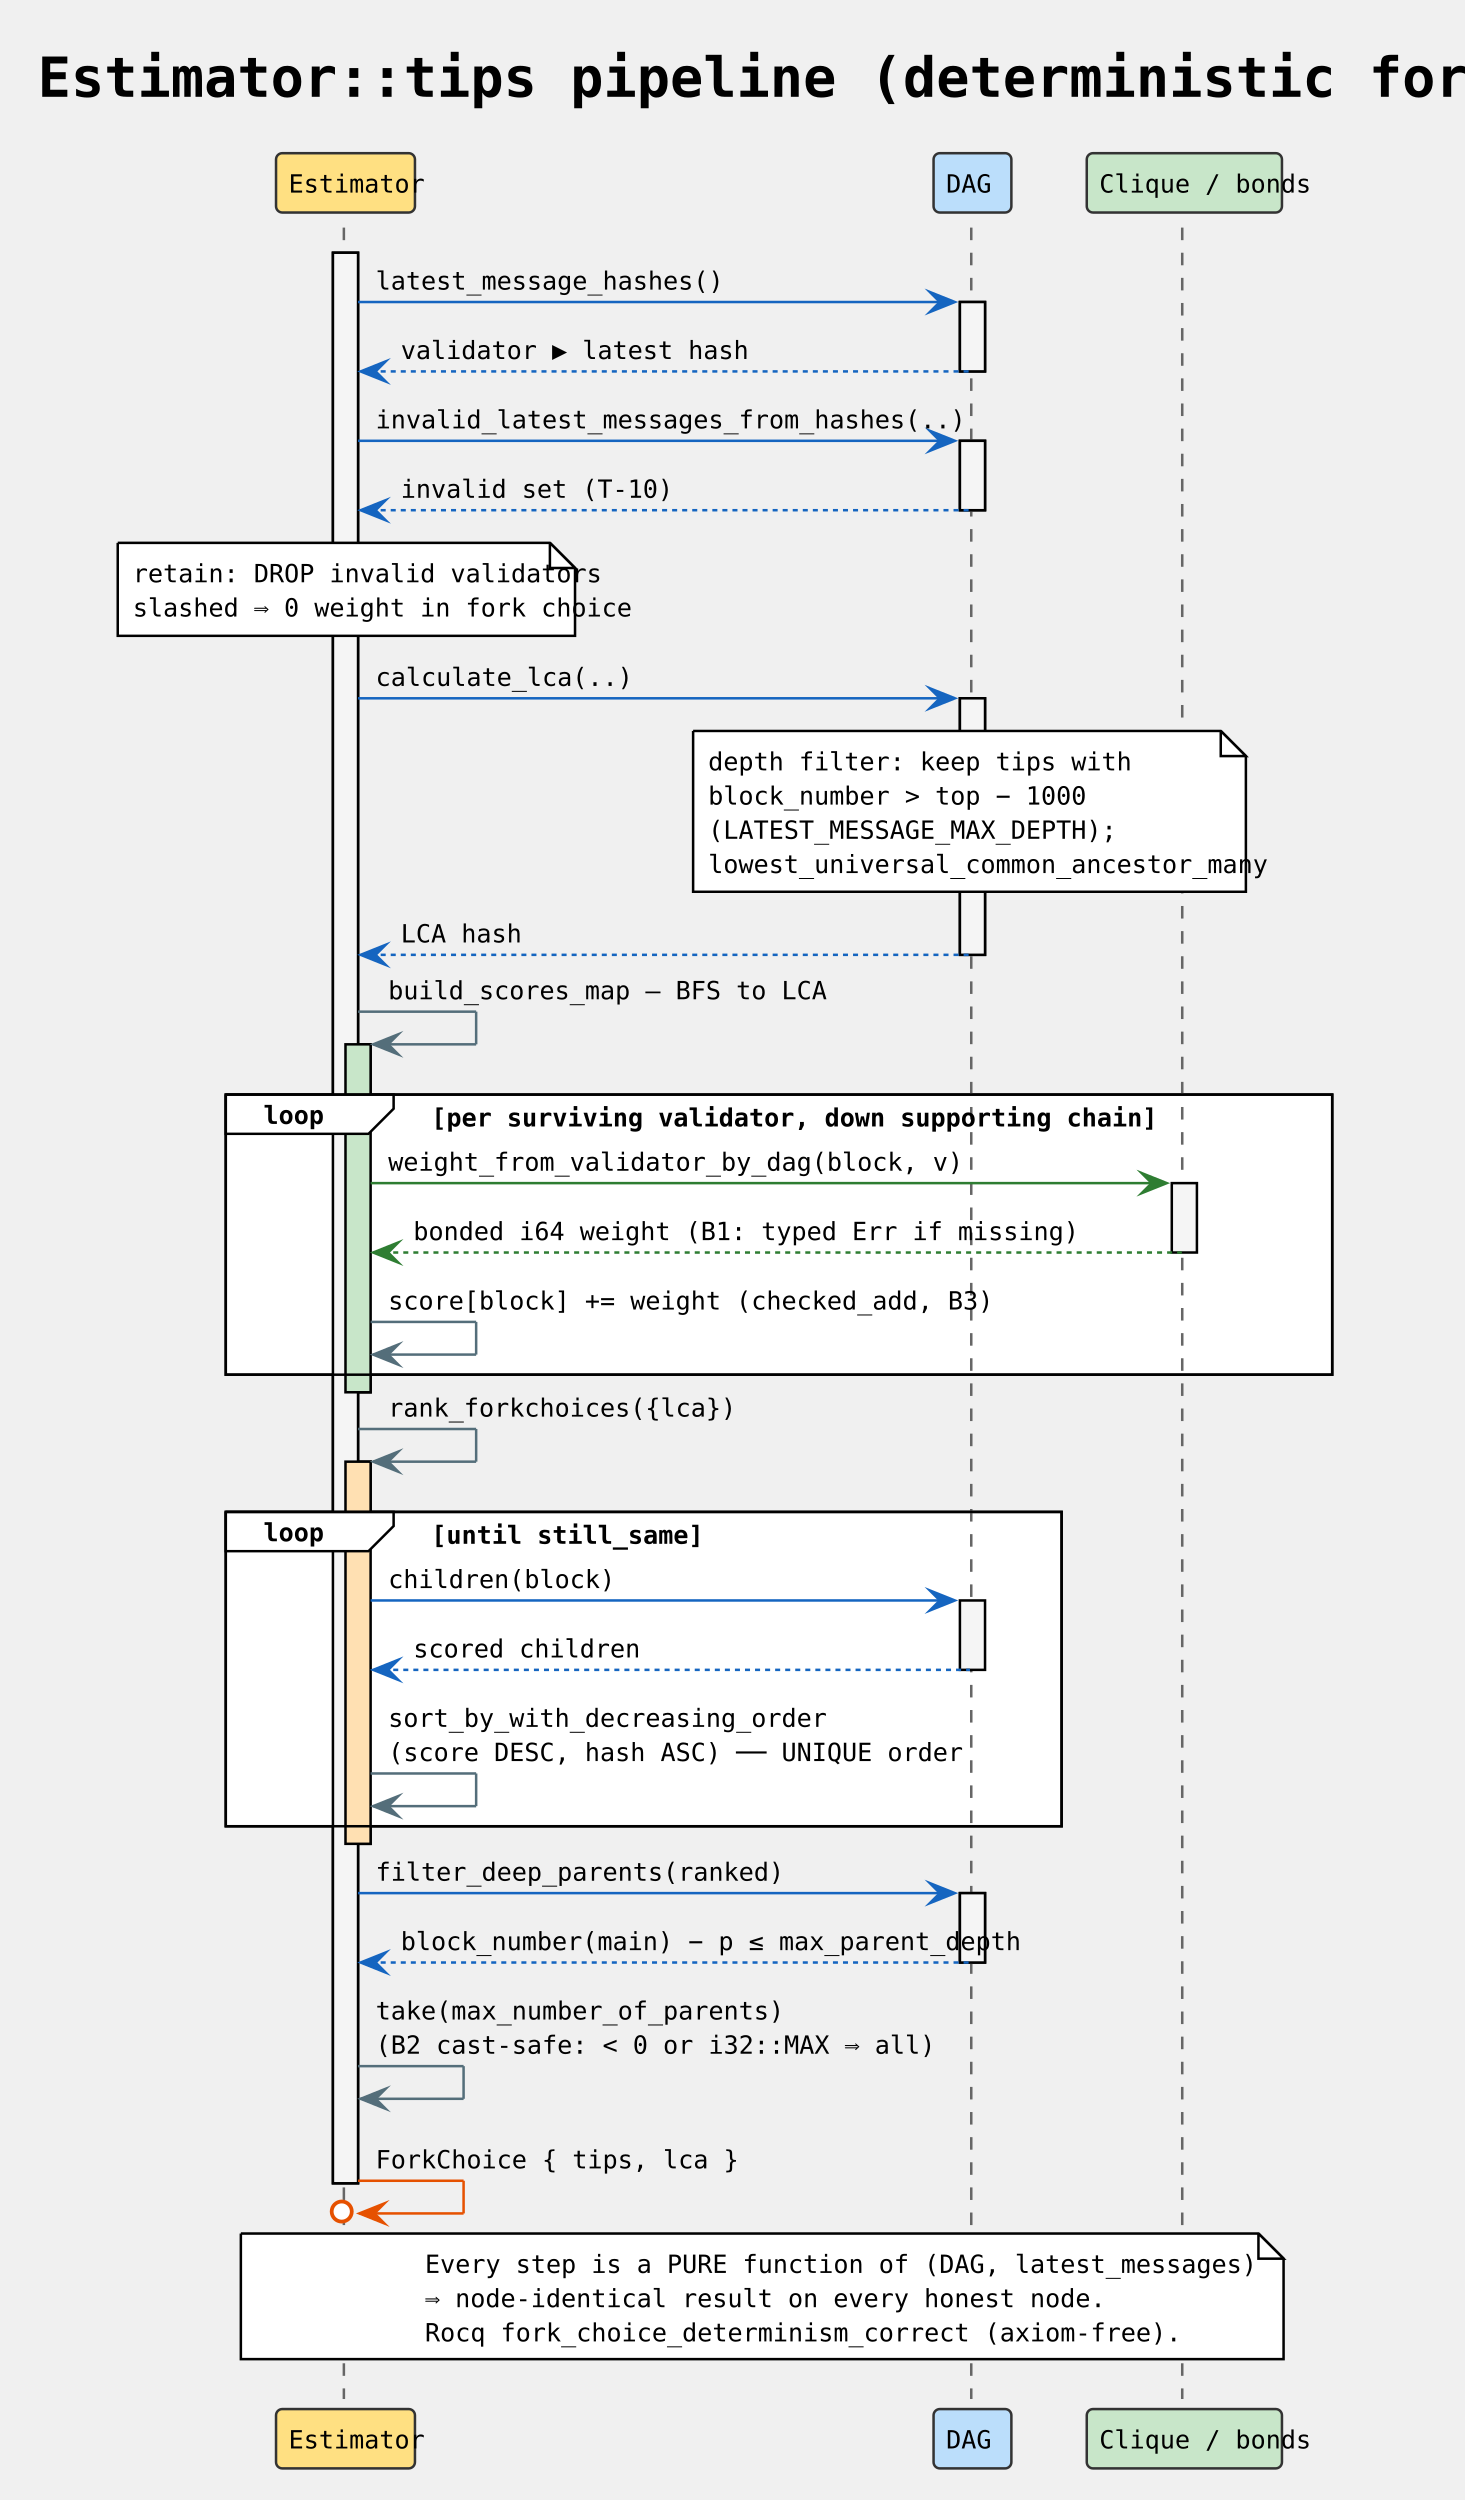
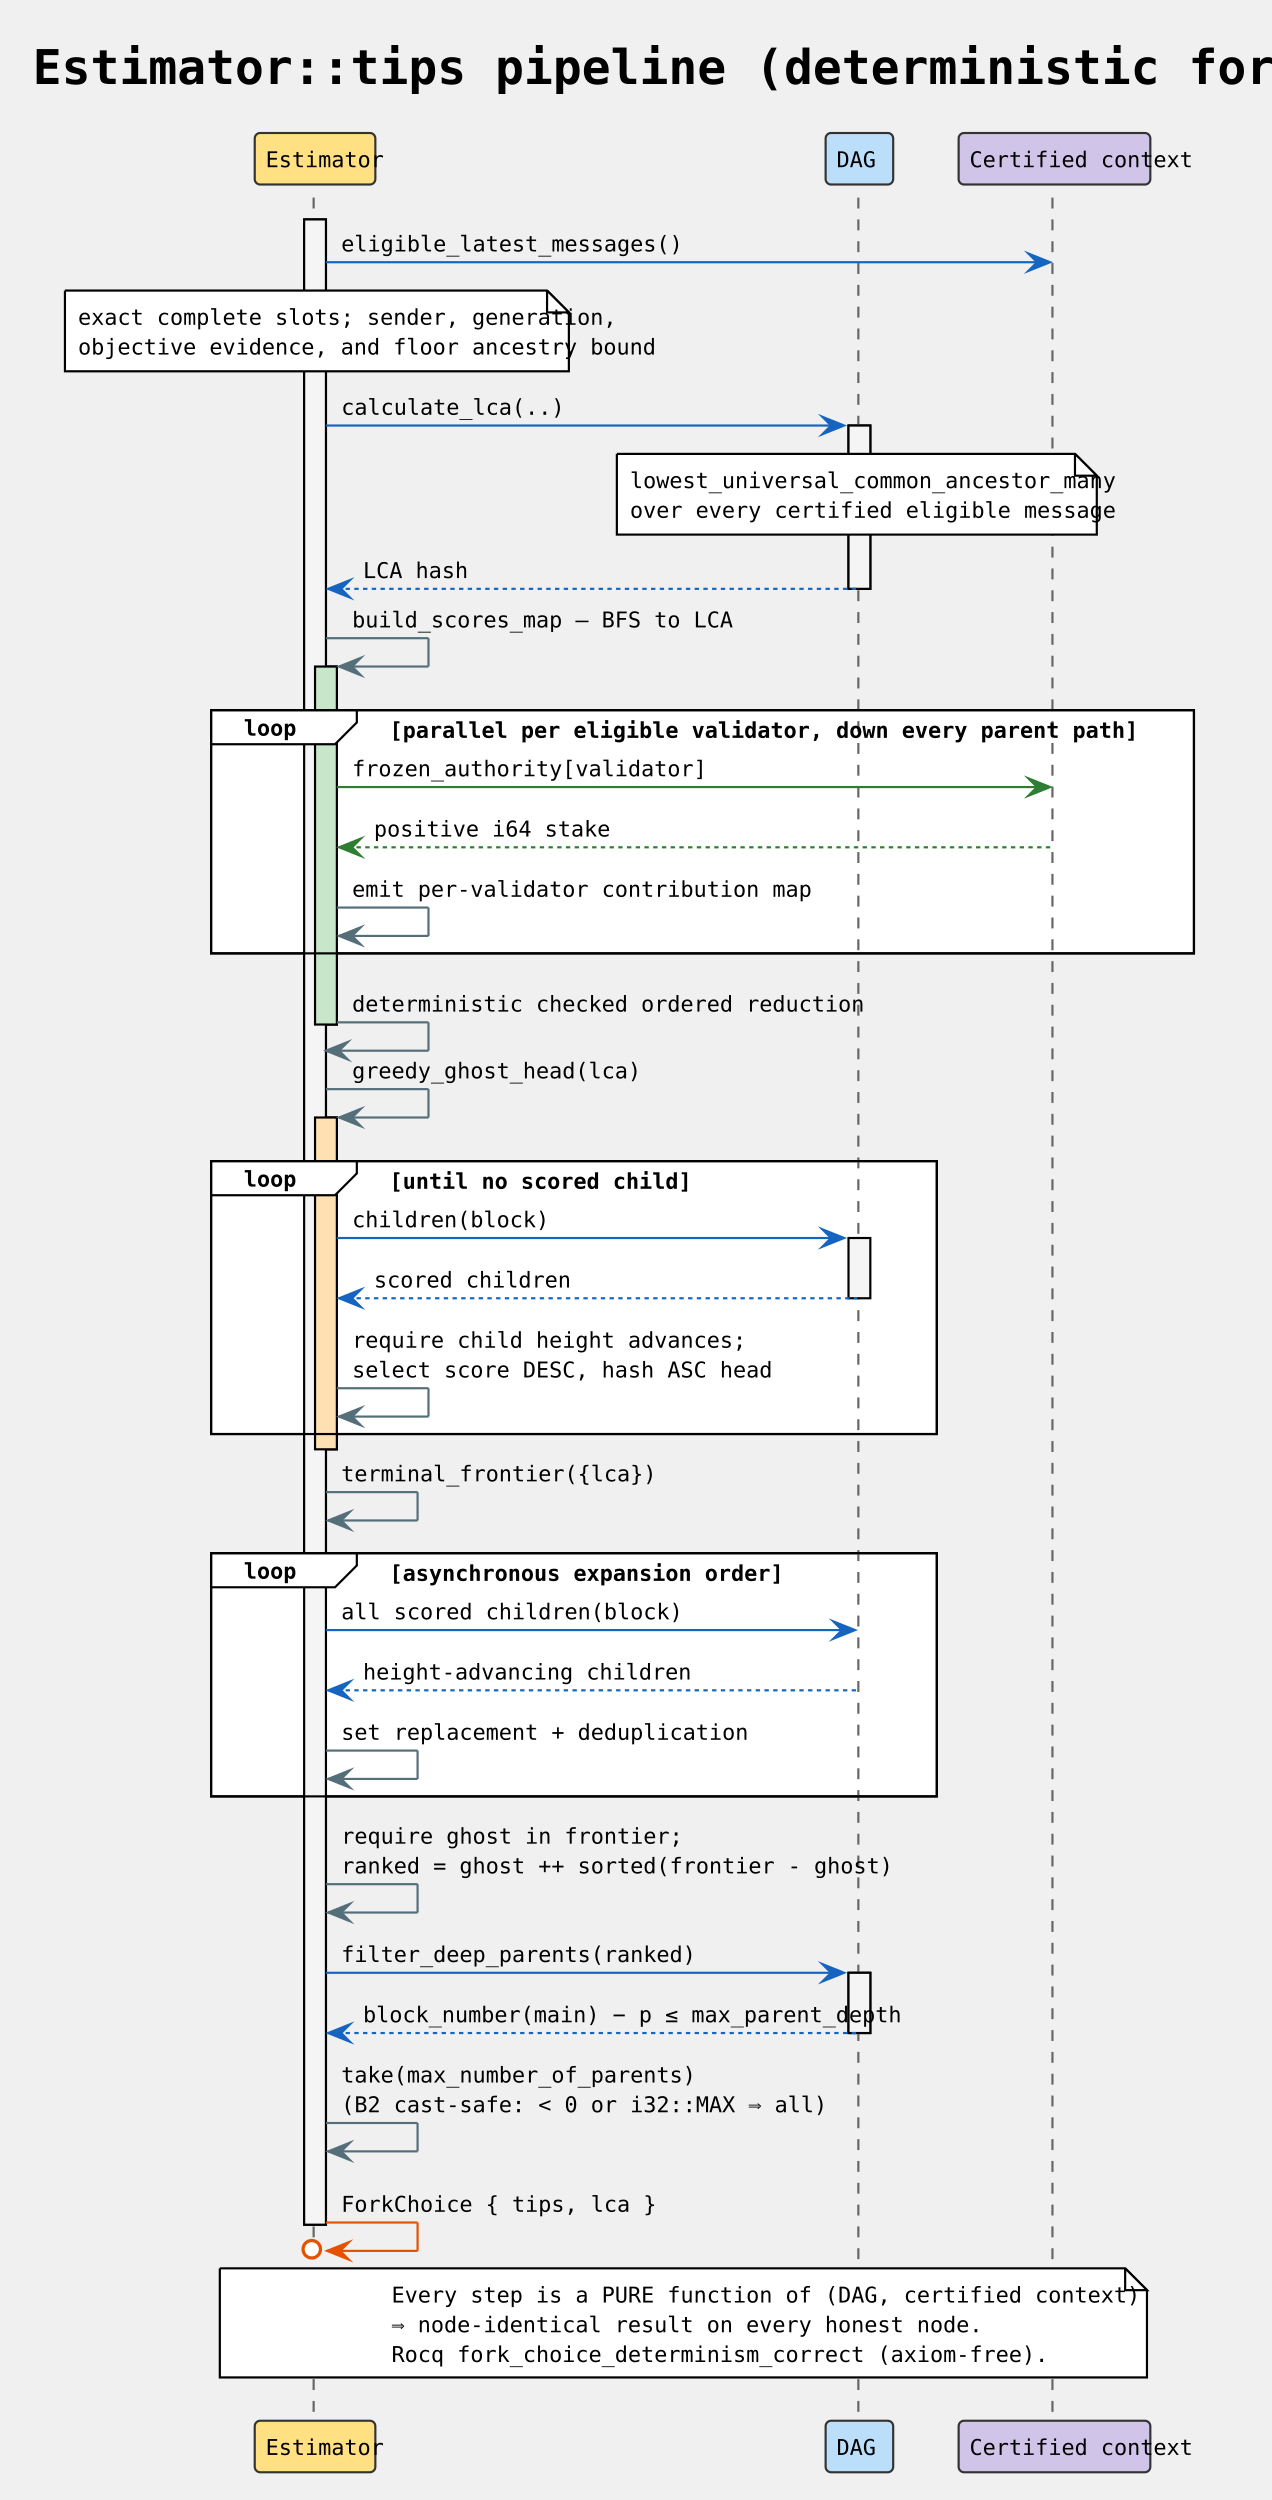
- <svg xmlns="http://www.w3.org/2000/svg" contentStyleType="text/css" data-diagram-type="SEQUENCE" height="995px" preserveAspectRatio="none" style="width:583px;height:995px;background:#FFFFFF;" version="1.1" viewBox="0 0 583 995" width="583px" zoomAndPan="magnify">
+ <svg xmlns="http://www.w3.org/2000/svg" contentStyleType="text/css" data-diagram-type="SEQUENCE" height="1146px" preserveAspectRatio="none" style="width:583px;height:1146px;background:#FFFFFF;" version="1.1" viewBox="0 0 583 1146" width="583px" zoomAndPan="magnify">
  <defs />
  <g>
    <g class="title" data-source-line="34">
      <text fill="#000000" font-family="'monospace'" font-size="22" font-weight="700" lengthAdjust="spacing" textLength="551.08" x="15" y="38.518">Estimator::tips pipeline (deterministic fork-choice)</text>
    </g>
    <g>
-       <rect fill="#F5F5F5" height="768.36" style="stroke:#000000;stroke-width:1;" width="10" x="132.506" y="100.584" />
-     </g>
-     <g>
-       <rect fill="#C8E6C9" height="138.48" style="stroke:#000000;stroke-width:1;" width="10" x="137.506" y="415.644" />
-     </g>
-     <g>
-       <rect fill="#FFE0B2" height="152.1" style="stroke:#000000;stroke-width:1;" width="10" x="137.506" y="581.744" />
-     </g>
-     <g>
-       <rect fill="#F5F5F5" height="27.62" style="stroke:#000000;stroke-width:1;" width="10" x="382.044" y="120.204" />
-     </g>
-     <g>
-       <rect fill="#F5F5F5" height="27.62" style="stroke:#000000;stroke-width:1;" width="10" x="382.044" y="175.444" />
-     </g>
-     <g>
-       <rect fill="#F5F5F5" height="102.1" style="stroke:#000000;stroke-width:1;" width="10" x="382.044" y="277.924" />
-     </g>
-     <g>
-       <rect fill="#F5F5F5" height="27.62" style="stroke:#000000;stroke-width:1;" width="10" x="382.044" y="636.984" />
-     </g>
-     <g>
-       <rect fill="#F5F5F5" height="27.62" style="stroke:#000000;stroke-width:1;" width="10" x="382.044" y="753.464" />
-     </g>
-     <g>
-       <rect fill="#F5F5F5" height="27.62" style="stroke:#000000;stroke-width:1;" width="10" x="466.374" y="470.884" />
-     </g>
-     <rect fill="#FFFFFF" height="111.48" style="stroke:#000000;stroke-width:1;" width="440.359" x="89.861" y="435.644" />
-     <rect fill="#FFFFFF" height="125.1" style="stroke:#000000;stroke-width:1;" width="332.669" x="89.861" y="601.744" />
+       <rect fill="#F5F5F5" height="919.22" style="stroke:#000000;stroke-width:1;" width="10" x="139.416" y="100.584" />
+     </g>
+     <g>
+       <rect fill="#C8E6C9" height="164.1" style="stroke:#000000;stroke-width:1;" width="10" x="144.416" y="305.544" />
+     </g>
+     <g>
+       <rect fill="#FFE0B2" height="152.1" style="stroke:#000000;stroke-width:1;" width="10" x="144.416" y="512.264" />
+     </g>
+     <g>
+       <rect fill="#F5F5F5" height="74.86" style="stroke:#000000;stroke-width:1;" width="10" x="388.954" y="195.064" />
+     </g>
+     <g>
+       <rect fill="#F5F5F5" height="27.62" style="stroke:#000000;stroke-width:1;" width="10" x="388.954" y="567.504" />
+     </g>
+     <g>
+       <rect fill="#F5F5F5" height="27.62" style="stroke:#000000;stroke-width:1;" width="10" x="388.954" y="904.324" />
+     </g>
+     <rect fill="#FFFFFF" height="111.48" style="stroke:#000000;stroke-width:1;" width="450.539" x="96.771" y="325.544" />
+     <rect fill="#FFFFFF" height="125.1" style="stroke:#000000;stroke-width:1;" width="332.669" x="96.771" y="532.264" />
+     <rect fill="#FFFFFF" height="111.48" style="stroke:#000000;stroke-width:1;" width="332.669" x="96.771" y="711.984" />
    <g class="participant-lifeline" data-entity-uid="part1" data-qualified-name="EST" data-source-line="47" id="part1-lifeline">
      <g>
-         <rect fill="#000000" fill-opacity="0" height="864.22" width="8" x="133.506" y="90.584" />
-         <line style="stroke:#666666;stroke-width:1;stroke-dasharray:5,5;" x1="136.861" x2="136.861" y1="90.584" y2="954.804" />
+         <rect fill="#000000" fill-opacity="0" height="1015.08" width="8" x="140.416" y="90.584" />
+         <line style="stroke:#666666;stroke-width:1;stroke-dasharray:5,5;" x1="143.771" x2="143.771" y1="90.584" y2="1105.664" />
      </g>
    </g>
    <g class="participant-lifeline" data-entity-uid="part2" data-qualified-name="DAG" data-source-line="48" id="part2-lifeline">
      <g>
-         <rect fill="#000000" fill-opacity="0" height="864.22" width="8" x="383.044" y="90.584" />
-         <line style="stroke:#666666;stroke-width:1;stroke-dasharray:5,5;" x1="386.559" x2="386.559" y1="90.584" y2="954.804" />
+         <rect fill="#000000" fill-opacity="0" height="1015.08" width="8" x="389.954" y="90.584" />
+         <line style="stroke:#666666;stroke-width:1;stroke-dasharray:5,5;" x1="393.469" x2="393.469" y1="90.584" y2="1105.664" />
      </g>
    </g>
-     <g class="participant-lifeline" data-entity-uid="part3" data-qualified-name="BND" data-source-line="49" id="part3-lifeline">
+     <g class="participant-lifeline" data-entity-uid="part3" data-qualified-name="CTX" data-source-line="49" id="part3-lifeline">
      <g>
-         <rect fill="#000000" fill-opacity="0" height="864.22" width="8" x="467.374" y="90.584" />
-         <line style="stroke:#666666;stroke-width:1;stroke-dasharray:5,5;" x1="470.529" x2="470.529" y1="90.584" y2="954.804" />
+         <rect fill="#000000" fill-opacity="0" height="1015.08" width="8" x="479.374" y="90.584" />
+         <line style="stroke:#666666;stroke-width:1;stroke-dasharray:5,5;" x1="482.439" x2="482.439" y1="90.584" y2="1105.664" />
      </g>
    </g>
    <g class="participant participant-head" data-entity-uid="part1" data-qualified-name="EST" data-source-line="47" id="part1-head">
-       <rect fill="#FFE082" height="23.62" rx="2.5" ry="2.5" style="stroke:#333333;stroke-width:1;" width="55.29" x="109.861" y="60.964" />
-       <text fill="#000000" font-family="'monospace'" font-size="10" lengthAdjust="spacing" textLength="45.29" x="114.861" y="76.654">Estimator</text>
+       <rect fill="#FFE082" height="23.62" rx="2.5" ry="2.5" style="stroke:#333333;stroke-width:1;" width="55.29" x="116.771" y="60.964" />
+       <text fill="#000000" font-family="'monospace'" font-size="10" lengthAdjust="spacing" textLength="45.29" x="121.771" y="76.654">Estimator</text>
    </g>
    <g class="participant participant-tail" data-entity-uid="part1" data-qualified-name="EST" data-source-line="47" id="part1-tail">
-       <rect fill="#FFE082" height="23.62" rx="2.5" ry="2.5" style="stroke:#333333;stroke-width:1;" width="55.29" x="109.861" y="958.804" />
-       <text fill="#000000" font-family="'monospace'" font-size="10" lengthAdjust="spacing" textLength="45.29" x="114.861" y="974.494">Estimator</text>
+       <rect fill="#FFE082" height="23.62" rx="2.5" ry="2.5" style="stroke:#333333;stroke-width:1;" width="55.29" x="116.771" y="1109.664" />
+       <text fill="#000000" font-family="'monospace'" font-size="10" lengthAdjust="spacing" textLength="45.29" x="121.771" y="1125.354">Estimator</text>
    </g>
    <g class="participant participant-head" data-entity-uid="part2" data-qualified-name="DAG" data-source-line="48" id="part2-head">
-       <rect fill="#BBDEFB" height="23.62" rx="2.5" ry="2.5" style="stroke:#333333;stroke-width:1;" width="30.97" x="371.559" y="60.964" />
-       <text fill="#000000" font-family="'monospace'" font-size="10" lengthAdjust="spacing" textLength="20.97" x="376.559" y="76.654">DAG</text>
+       <rect fill="#BBDEFB" height="23.62" rx="2.5" ry="2.5" style="stroke:#333333;stroke-width:1;" width="30.97" x="378.469" y="60.964" />
+       <text fill="#000000" font-family="'monospace'" font-size="10" lengthAdjust="spacing" textLength="20.97" x="383.469" y="76.654">DAG</text>
    </g>
    <g class="participant participant-tail" data-entity-uid="part2" data-qualified-name="DAG" data-source-line="48" id="part2-tail">
-       <rect fill="#BBDEFB" height="23.62" rx="2.5" ry="2.5" style="stroke:#333333;stroke-width:1;" width="30.97" x="371.559" y="958.804" />
-       <text fill="#000000" font-family="'monospace'" font-size="10" lengthAdjust="spacing" textLength="20.97" x="376.559" y="974.494">DAG</text>
-     </g>
-     <g class="participant participant-head" data-entity-uid="part3" data-qualified-name="BND" data-source-line="49" id="part3-head">
-       <rect fill="#C8E6C9" height="23.62" rx="2.5" ry="2.5" style="stroke:#333333;stroke-width:1;" width="77.69" x="432.529" y="60.964" />
-       <text fill="#000000" font-family="'monospace'" font-size="10" lengthAdjust="spacing" textLength="67.69" x="437.529" y="76.654">Clique / bonds</text>
-     </g>
-     <g class="participant participant-tail" data-entity-uid="part3" data-qualified-name="BND" data-source-line="49" id="part3-tail">
-       <rect fill="#C8E6C9" height="23.62" rx="2.5" ry="2.5" style="stroke:#333333;stroke-width:1;" width="77.69" x="432.529" y="958.804" />
-       <text fill="#000000" font-family="'monospace'" font-size="10" lengthAdjust="spacing" textLength="67.69" x="437.529" y="974.494">Clique / bonds</text>
-     </g>
-     <g>
-       <rect fill="#F5F5F5" height="768.36" style="stroke:#000000;stroke-width:1;" width="10" x="132.506" y="100.584" />
-     </g>
-     <g>
-       <rect fill="#C8E6C9" height="138.48" style="stroke:#000000;stroke-width:1;" width="10" x="137.506" y="415.644" />
-     </g>
-     <g>
-       <rect fill="#FFE0B2" height="152.1" style="stroke:#000000;stroke-width:1;" width="10" x="137.506" y="581.744" />
-     </g>
-     <g>
-       <rect fill="#F5F5F5" height="27.62" style="stroke:#000000;stroke-width:1;" width="10" x="382.044" y="120.204" />
-     </g>
-     <g>
-       <rect fill="#F5F5F5" height="27.62" style="stroke:#000000;stroke-width:1;" width="10" x="382.044" y="175.444" />
-     </g>
-     <g>
-       <rect fill="#F5F5F5" height="102.1" style="stroke:#000000;stroke-width:1;" width="10" x="382.044" y="277.924" />
-     </g>
-     <g>
-       <rect fill="#F5F5F5" height="27.62" style="stroke:#000000;stroke-width:1;" width="10" x="382.044" y="636.984" />
-     </g>
-     <g>
-       <rect fill="#F5F5F5" height="27.62" style="stroke:#000000;stroke-width:1;" width="10" x="382.044" y="753.464" />
-     </g>
-     <g>
-       <rect fill="#F5F5F5" height="27.62" style="stroke:#000000;stroke-width:1;" width="10" x="466.374" y="470.884" />
-     </g>
-     <g class="message" data-entity-1="part1" data-entity-2="part2" data-source-line="53" id="msg1">
-       <polygon fill="#1565C0" points="370.044,116.204,380.044,120.204,370.044,124.204,374.044,120.204" style="stroke:#1565C0;stroke-width:1;stroke-linejoin:miter;stroke-miterlimit:10;" />
-       <line style="stroke:#1565C0;stroke-width:1;" x1="142.506" x2="376.044" y1="120.204" y2="120.204" />
-       <text fill="#000000" font-family="'monospace'" font-size="10" lengthAdjust="spacing" textLength="115.88" x="149.506" y="115.274">latest_message_hashes()</text>
-     </g>
-     <g class="message" data-entity-1="part2" data-entity-2="part1" data-source-line="55" id="msg2">
-       <polygon fill="#1565C0" points="153.506,143.824,143.506,147.824,153.506,151.824,149.506,147.824" style="stroke:#1565C0;stroke-width:1;stroke-linejoin:miter;stroke-miterlimit:10;" />
-       <line style="stroke:#1565C0;stroke-width:1;stroke-dasharray:2,2;" x1="147.506" x2="386.044" y1="147.824" y2="147.824" />
-       <text fill="#000000" font-family="'monospace'" font-size="10" lengthAdjust="spacing" textLength="105.49" x="159.506" y="142.894">validator ▶ latest hash</text>
-     </g>
-     <g class="message" data-entity-1="part1" data-entity-2="part2" data-source-line="58" id="msg3">
-       <polygon fill="#1565C0" points="370.044,171.444,380.044,175.444,370.044,179.444,374.044,175.444" style="stroke:#1565C0;stroke-width:1;stroke-linejoin:miter;stroke-miterlimit:10;" />
-       <line style="stroke:#1565C0;stroke-width:1;" x1="142.506" x2="376.044" y1="175.444" y2="175.444" />
-       <text fill="#000000" font-family="'monospace'" font-size="10" lengthAdjust="spacing" textLength="188.64" x="149.506" y="170.514">invalid_latest_messages_from_hashes(..)</text>
-     </g>
-     <g class="message" data-entity-1="part2" data-entity-2="part1" data-source-line="60" id="msg4">
-       <polygon fill="#1565C0" points="153.506,199.064,143.506,203.064,153.506,207.064,149.506,203.064" style="stroke:#1565C0;stroke-width:1;stroke-linejoin:miter;stroke-miterlimit:10;" />
-       <line style="stroke:#1565C0;stroke-width:1;stroke-dasharray:2,2;" x1="147.506" x2="386.044" y1="203.064" y2="203.064" />
-       <text fill="#000000" font-family="'monospace'" font-size="10" lengthAdjust="spacing" textLength="76.22" x="159.506" y="198.134">invalid set (T-10)</text>
-     </g>
-     <path d="M46.861,216.064 L46.861,253.064 L228.861,253.064 L228.861,226.064 L218.861,216.064 L46.861,216.064" fill="#FFFFFF" style="stroke:#000000;stroke-width:1;" />
-     <path d="M218.861,216.064 L218.861,226.064 L228.861,226.064 L218.861,216.064" fill="#FFFFFF" style="stroke:#000000;stroke-width:1;" />
-     <text fill="#000000" font-family="'monospace'" font-size="10" lengthAdjust="spacing" textLength="142.56" x="52.861" y="231.754">retain: DROP invalid validators</text>
-     <text fill="#000000" font-family="'monospace'" font-size="10" lengthAdjust="spacing" textLength="161.186" x="52.861" y="245.374">slashed ⟹ 0 weight in fork choice</text>
-     <g class="message" data-entity-1="part1" data-entity-2="part2" data-source-line="67" id="msg5">
-       <polygon fill="#1565C0" points="370.044,273.924,380.044,277.924,370.044,281.924,374.044,277.924" style="stroke:#1565C0;stroke-width:1;stroke-linejoin:miter;stroke-miterlimit:10;" />
-       <line style="stroke:#1565C0;stroke-width:1;" x1="142.506" x2="376.044" y1="277.924" y2="277.924" />
-       <text fill="#000000" font-family="'monospace'" font-size="10" lengthAdjust="spacing" textLength="70.2" x="149.506" y="272.994">calculate_lca(..)</text>
-     </g>
-     <path d="M275.861,290.924 L275.861,354.924 L495.861,354.924 L495.861,300.924 L485.861,290.924 L275.861,290.924" fill="#FFFFFF" style="stroke:#000000;stroke-width:1;" />
-     <path d="M485.861,290.924 L485.861,300.924 L495.861,300.924 L485.861,290.924" fill="#FFFFFF" style="stroke:#000000;stroke-width:1;" />
-     <text fill="#000000" font-family="'monospace'" font-size="10" lengthAdjust="spacing" textLength="122.92" x="281.861" y="306.614">depth filter: keep tips with</text>
-     <text fill="#000000" font-family="'monospace'" font-size="10" lengthAdjust="spacing" textLength="127.52" x="281.861" y="320.234">block_number &gt; top − 1000</text>
-     <text fill="#000000" font-family="'monospace'" font-size="10" lengthAdjust="spacing" textLength="153.84" x="281.861" y="333.854">(LATEST_MESSAGE_MAX_DEPTH);</text>
-     <text fill="#000000" font-family="'monospace'" font-size="10" lengthAdjust="spacing" textLength="199.89" x="281.861" y="347.474">lowest_universal_common_ancestor_many</text>
-     <g class="message" data-entity-1="part2" data-entity-2="part1" data-source-line="75" id="msg6">
-       <polygon fill="#1565C0" points="153.506,376.024,143.506,380.024,153.506,384.024,149.506,380.024" style="stroke:#1565C0;stroke-width:1;stroke-linejoin:miter;stroke-miterlimit:10;" />
-       <line style="stroke:#1565C0;stroke-width:1;stroke-dasharray:2,2;" x1="147.506" x2="386.044" y1="380.024" y2="380.024" />
-       <text fill="#000000" font-family="'monospace'" font-size="10" lengthAdjust="spacing" textLength="43.31" x="159.506" y="375.094">LCA hash</text>
-     </g>
-     <g class="message" data-entity-1="part1" data-entity-2="part1" data-source-line="78" id="msg7">
-       <line style="stroke:#546E7A;stroke-width:1;" x1="142.506" x2="189.506" y1="402.644" y2="402.644" />
-       <line style="stroke:#546E7A;stroke-width:1;" x1="189.506" x2="189.506" y1="402.644" y2="415.644" />
-       <line style="stroke:#546E7A;stroke-width:1;" x1="148.506" x2="189.506" y1="415.644" y2="415.644" />
-       <polygon fill="#546E7A" points="158.506,411.644,148.506,415.644,158.506,419.644,154.506,415.644" style="stroke:#546E7A;stroke-width:1;stroke-linejoin:miter;stroke-miterlimit:10;" />
-       <text fill="#000000" font-family="'monospace'" font-size="10" lengthAdjust="spacing" textLength="149.02" x="154.506" y="397.714">build_scores_map — BFS to LCA</text>
-     </g>
-     <path d="M89.861,435.644 L156.661,435.644 L156.661,441.264 L146.661,451.264 L89.861,451.264 L89.861,435.644" fill="#FFFFFF" style="stroke:#000000;stroke-width:1;" />
-     <rect fill="none" height="111.48" style="stroke:#000000;stroke-width:1;" width="440.359" x="89.861" y="435.644" />
-     <text fill="#000000" font-family="'monospace'" font-size="10" font-weight="700" lengthAdjust="spacing" textLength="21.8" x="104.861" y="447.334">loop</text>
-     <text fill="#000000" font-family="'monospace'" font-size="10" font-weight="700" lengthAdjust="spacing" textLength="240.28" x="171.661" y="448.334">[per surviving validator, down supporting chain]</text>
-     <g class="message" data-entity-1="part1" data-entity-2="part3" data-source-line="81" id="msg8">
-       <polygon fill="#2E7D32" points="454.374,466.884,464.374,470.884,454.374,474.884,458.374,470.884" style="stroke:#2E7D32;stroke-width:1;stroke-linejoin:miter;stroke-miterlimit:10;" />
-       <line style="stroke:#2E7D32;stroke-width:1;" x1="147.506" x2="460.374" y1="470.884" y2="470.884" />
-       <text fill="#000000" font-family="'monospace'" font-size="10" lengthAdjust="spacing" textLength="184.59" x="154.506" y="465.954">weight_from_validator_by_dag(block, v)</text>
-     </g>
-     <g class="message" data-entity-1="part3" data-entity-2="part1" data-source-line="83" id="msg9">
-       <polygon fill="#2E7D32" points="158.506,494.504,148.506,498.504,158.506,502.504,154.506,498.504" style="stroke:#2E7D32;stroke-width:1;stroke-linejoin:miter;stroke-miterlimit:10;" />
-       <line style="stroke:#2E7D32;stroke-width:1;stroke-dasharray:2,2;" x1="152.506" x2="470.374" y1="498.504" y2="498.504" />
-       <text fill="#000000" font-family="'monospace'" font-size="10" lengthAdjust="spacing" textLength="204.37" x="164.506" y="493.574">bonded i64 weight (B1: typed Err if missing)</text>
-     </g>
-     <g class="message" data-entity-1="part1" data-entity-2="part1" data-source-line="85" id="msg10">
-       <line style="stroke:#546E7A;stroke-width:1;" x1="147.506" x2="189.506" y1="526.124" y2="526.124" />
-       <line style="stroke:#546E7A;stroke-width:1;" x1="189.506" x2="189.506" y1="526.124" y2="539.124" />
-       <line style="stroke:#546E7A;stroke-width:1;" x1="148.506" x2="189.506" y1="539.124" y2="539.124" />
-       <polygon fill="#546E7A" points="158.506,535.124,148.506,539.124,158.506,543.124,154.506,539.124" style="stroke:#546E7A;stroke-width:1;stroke-linejoin:miter;stroke-miterlimit:10;" />
-       <text fill="#000000" font-family="'monospace'" font-size="10" lengthAdjust="spacing" textLength="192.57" x="154.506" y="521.194">score[block] += weight (checked_add, B3)</text>
-     </g>
-     <g class="message" data-entity-1="part1" data-entity-2="part1" data-source-line="89" id="msg11">
-       <line style="stroke:#546E7A;stroke-width:1;" x1="142.506" x2="189.506" y1="568.744" y2="568.744" />
-       <line style="stroke:#546E7A;stroke-width:1;" x1="189.506" x2="189.506" y1="568.744" y2="581.744" />
-       <line style="stroke:#546E7A;stroke-width:1;" x1="148.506" x2="189.506" y1="581.744" y2="581.744" />
-       <polygon fill="#546E7A" points="158.506,577.744,148.506,581.744,158.506,585.744,154.506,581.744" style="stroke:#546E7A;stroke-width:1;stroke-linejoin:miter;stroke-miterlimit:10;" />
-       <text fill="#000000" font-family="'monospace'" font-size="10" lengthAdjust="spacing" textLength="106.09" x="154.506" y="563.814">rank_forkchoices({lca})</text>
-     </g>
-     <path d="M89.861,601.744 L156.661,601.744 L156.661,607.364 L146.661,617.364 L89.861,617.364 L89.861,601.744" fill="#FFFFFF" style="stroke:#000000;stroke-width:1;" />
-     <rect fill="none" height="125.1" style="stroke:#000000;stroke-width:1;" width="332.669" x="89.861" y="601.744" />
-     <text fill="#000000" font-family="'monospace'" font-size="10" font-weight="700" lengthAdjust="spacing" textLength="21.8" x="104.861" y="613.434">loop</text>
-     <text fill="#000000" font-family="'monospace'" font-size="10" font-weight="700" lengthAdjust="spacing" textLength="81.68" x="171.661" y="614.434">[until still_same]</text>
-     <g class="message" data-entity-1="part1" data-entity-2="part2" data-source-line="92" id="msg12">
-       <polygon fill="#1565C0" points="370.044,632.984,380.044,636.984,370.044,640.984,374.044,636.984" style="stroke:#1565C0;stroke-width:1;stroke-linejoin:miter;stroke-miterlimit:10;" />
-       <line style="stroke:#1565C0;stroke-width:1;" x1="147.506" x2="376.044" y1="636.984" y2="636.984" />
-       <text fill="#000000" font-family="'monospace'" font-size="10" lengthAdjust="spacing" textLength="69.16" x="154.506" y="632.054">children(block)</text>
-     </g>
-     <g class="message" data-entity-1="part2" data-entity-2="part1" data-source-line="94" id="msg13">
-       <polygon fill="#1565C0" points="158.506,660.604,148.506,664.604,158.506,668.604,154.506,664.604" style="stroke:#1565C0;stroke-width:1;stroke-linejoin:miter;stroke-miterlimit:10;" />
-       <line style="stroke:#1565C0;stroke-width:1;stroke-dasharray:2,2;" x1="152.506" x2="386.044" y1="664.604" y2="664.604" />
-       <text fill="#000000" font-family="'monospace'" font-size="10" lengthAdjust="spacing" textLength="72.4" x="164.506" y="659.674">scored children</text>
-     </g>
-     <g class="message" data-entity-1="part1" data-entity-2="part1" data-source-line="96" id="msg14">
-       <line style="stroke:#546E7A;stroke-width:1;" x1="147.506" x2="189.506" y1="705.844" y2="705.844" />
-       <line style="stroke:#546E7A;stroke-width:1;" x1="189.506" x2="189.506" y1="705.844" y2="718.844" />
-       <line style="stroke:#546E7A;stroke-width:1;" x1="148.506" x2="189.506" y1="718.844" y2="718.844" />
-       <polygon fill="#546E7A" points="158.506,714.844,148.506,718.844,158.506,722.844,154.506,718.844" style="stroke:#546E7A;stroke-width:1;stroke-linejoin:miter;stroke-miterlimit:10;" />
-       <text fill="#000000" font-family="'monospace'" font-size="10" lengthAdjust="spacing" textLength="145.59" x="154.506" y="687.294">sort_by_with_decreasing_order</text>
-       <text fill="#000000" font-family="'monospace'" font-size="10" lengthAdjust="spacing" textLength="192.441" x="154.506" y="700.914">(score DESC, hash ASC) ── UNIQUE order</text>
-     </g>
-     <g class="message" data-entity-1="part1" data-entity-2="part2" data-source-line="100" id="msg15">
-       <polygon fill="#1565C0" points="370.044,749.464,380.044,753.464,370.044,757.464,374.044,753.464" style="stroke:#1565C0;stroke-width:1;stroke-linejoin:miter;stroke-miterlimit:10;" />
-       <line style="stroke:#1565C0;stroke-width:1;" x1="142.506" x2="376.044" y1="753.464" y2="753.464" />
-       <text fill="#000000" font-family="'monospace'" font-size="10" lengthAdjust="spacing" textLength="129.6" x="149.506" y="748.534">filter_deep_parents(ranked)</text>
-     </g>
-     <g class="message" data-entity-1="part2" data-entity-2="part1" data-source-line="102" id="msg16">
-       <polygon fill="#1565C0" points="153.506,777.084,143.506,781.084,153.506,785.084,149.506,781.084" style="stroke:#1565C0;stroke-width:1;stroke-linejoin:miter;stroke-miterlimit:10;" />
-       <line style="stroke:#1565C0;stroke-width:1;stroke-dasharray:2,2;" x1="147.506" x2="386.044" y1="781.084" y2="781.084" />
-       <text fill="#000000" font-family="'monospace'" font-size="10" lengthAdjust="spacing" textLength="215.539" x="159.506" y="776.154">block_number(main) − p ≤ max_parent_depth</text>
-     </g>
-     <g class="message" data-entity-1="part1" data-entity-2="part1" data-source-line="105" id="msg17">
-       <line style="stroke:#546E7A;stroke-width:1;" x1="142.506" x2="184.506" y1="822.324" y2="822.324" />
-       <line style="stroke:#546E7A;stroke-width:1;" x1="184.506" x2="184.506" y1="822.324" y2="835.324" />
-       <line style="stroke:#546E7A;stroke-width:1;" x1="143.506" x2="184.506" y1="835.324" y2="835.324" />
-       <polygon fill="#546E7A" points="153.506,831.324,143.506,835.324,153.506,839.324,149.506,835.324" style="stroke:#546E7A;stroke-width:1;stroke-linejoin:miter;stroke-miterlimit:10;" />
-       <text fill="#000000" font-family="'monospace'" font-size="10" lengthAdjust="spacing" textLength="143" x="149.506" y="803.774">take(max_number_of_parents)</text>
-       <text fill="#000000" font-family="'monospace'" font-size="10" lengthAdjust="spacing" textLength="168.036" x="149.506" y="817.394">(B2 cast-safe: &lt; 0 or i32::MAX ⟹ all)</text>
-     </g>
-     <g class="message" data-entity-1="part1" data-entity-2="part1" data-source-line="107" id="msg18">
-       <ellipse cx="136.006" cy="880.194" fill="#FFFFFF" rx="4" ry="4" style="stroke:#E65100;stroke-width:1.5;" />
-       <line style="stroke:#E65100;stroke-width:1;" x1="142.506" x2="184.506" y1="867.944" y2="867.944" />
-       <line style="stroke:#E65100;stroke-width:1;" x1="184.506" x2="184.506" y1="867.944" y2="880.944" />
-       <line style="stroke:#E65100;stroke-width:1;" x1="143.006" x2="184.506" y1="880.944" y2="880.944" />
-       <polygon fill="#E65100" points="153.006,876.944,143.006,880.944,153.006,884.944,149.006,880.944" style="stroke:#E65100;stroke-width:1;stroke-linejoin:miter;stroke-miterlimit:10;" />
-       <text fill="#000000" font-family="'monospace'" font-size="10" lengthAdjust="spacing" textLength="103.08" x="149.506" y="863.014">ForkChoice { tips, lca }</text>
-     </g>
-     <path d="M95.861,888.944 L95.861,938.944 L510.861,938.944 L510.861,898.944 L500.861,888.944 L95.861,888.944" fill="#FFFFFF" style="stroke:#000000;stroke-width:1;" />
-     <path d="M500.861,888.944 L500.861,898.944 L510.861,898.944 L500.861,888.944" fill="#FFFFFF" style="stroke:#000000;stroke-width:1;" />
-     <text fill="#000000" font-family="'monospace'" font-size="10" lengthAdjust="spacing" textLength="259.82" x="169.13" y="904.634">Every step is a PURE function of (DAG, latest_messages)</text>
-     <text fill="#000000" font-family="'monospace'" font-size="10" lengthAdjust="spacing" textLength="220.806" x="169.13" y="918.254">⟹ node-identical result on every honest node.</text>
-     <text fill="#000000" font-family="'monospace'" font-size="10" lengthAdjust="spacing" textLength="243.54" x="169.13" y="931.874">Rocq fork_choice_determinism_correct (axiom-free).</text>
+       <rect fill="#BBDEFB" height="23.62" rx="2.5" ry="2.5" style="stroke:#333333;stroke-width:1;" width="30.97" x="378.469" y="1109.664" />
+       <text fill="#000000" font-family="'monospace'" font-size="10" lengthAdjust="spacing" textLength="20.97" x="383.469" y="1125.354">DAG</text>
+     </g>
+     <g class="participant participant-head" data-entity-uid="part3" data-qualified-name="CTX" data-source-line="49" id="part3-head">
+       <rect fill="#D1C4E9" height="23.62" rx="2.5" ry="2.5" style="stroke:#333333;stroke-width:1;" width="87.87" x="439.439" y="60.964" />
+       <text fill="#000000" font-family="'monospace'" font-size="10" lengthAdjust="spacing" textLength="77.87" x="444.439" y="76.654">Certified context</text>
+     </g>
+     <g class="participant participant-tail" data-entity-uid="part3" data-qualified-name="CTX" data-source-line="49" id="part3-tail">
+       <rect fill="#D1C4E9" height="23.62" rx="2.5" ry="2.5" style="stroke:#333333;stroke-width:1;" width="87.87" x="439.439" y="1109.664" />
+       <text fill="#000000" font-family="'monospace'" font-size="10" lengthAdjust="spacing" textLength="77.87" x="444.439" y="1125.354">Certified context</text>
+     </g>
+     <g>
+       <rect fill="#F5F5F5" height="919.22" style="stroke:#000000;stroke-width:1;" width="10" x="139.416" y="100.584" />
+     </g>
+     <g>
+       <rect fill="#C8E6C9" height="164.1" style="stroke:#000000;stroke-width:1;" width="10" x="144.416" y="305.544" />
+     </g>
+     <g>
+       <rect fill="#FFE0B2" height="152.1" style="stroke:#000000;stroke-width:1;" width="10" x="144.416" y="512.264" />
+     </g>
+     <g>
+       <rect fill="#F5F5F5" height="74.86" style="stroke:#000000;stroke-width:1;" width="10" x="388.954" y="195.064" />
+     </g>
+     <g>
+       <rect fill="#F5F5F5" height="27.62" style="stroke:#000000;stroke-width:1;" width="10" x="388.954" y="567.504" />
+     </g>
+     <g>
+       <rect fill="#F5F5F5" height="27.62" style="stroke:#000000;stroke-width:1;" width="10" x="388.954" y="904.324" />
+     </g>
+     <g class="message" data-entity-1="part1" data-entity-2="part3" data-source-line="53" id="msg1">
+       <polygon fill="#1565C0" points="471.374,116.204,481.374,120.204,471.374,124.204,475.374,120.204" style="stroke:#1565C0;stroke-width:1;stroke-linejoin:miter;stroke-miterlimit:10;" />
+       <line style="stroke:#1565C0;stroke-width:1;" x1="149.416" x2="477.374" y1="120.204" y2="120.204" />
+       <text fill="#000000" font-family="'monospace'" font-size="10" lengthAdjust="spacing" textLength="121.38" x="156.416" y="115.274">eligible_latest_messages()</text>
+     </g>
+     <path d="M29.771,133.204 L29.771,170.204 L260.771,170.204 L260.771,143.204 L250.771,133.204 L29.771,133.204" fill="#FFFFFF" style="stroke:#000000;stroke-width:1;" />
+     <path d="M250.771,133.204 L250.771,143.204 L260.771,143.204 L250.771,133.204" fill="#FFFFFF" style="stroke:#000000;stroke-width:1;" />
+     <text fill="#000000" font-family="'monospace'" font-size="10" lengthAdjust="spacing" textLength="193.33" x="35.771" y="148.894">exact complete slots; sender, generation,</text>
+     <text fill="#000000" font-family="'monospace'" font-size="10" lengthAdjust="spacing" textLength="210.28" x="35.771" y="162.514">objective evidence, and floor ancestry bound</text>
+     <g class="message" data-entity-1="part1" data-entity-2="part2" data-source-line="59" id="msg2">
+       <polygon fill="#1565C0" points="376.954,191.064,386.954,195.064,376.954,199.064,380.954,195.064" style="stroke:#1565C0;stroke-width:1;stroke-linejoin:miter;stroke-miterlimit:10;" />
+       <line style="stroke:#1565C0;stroke-width:1;" x1="149.416" x2="382.954" y1="195.064" y2="195.064" />
+       <text fill="#000000" font-family="'monospace'" font-size="10" lengthAdjust="spacing" textLength="70.2" x="156.416" y="190.134">calculate_lca(..)</text>
+     </g>
+     <path d="M282.771,208.064 L282.771,245.064 L502.771,245.064 L502.771,218.064 L492.771,208.064 L282.771,208.064" fill="#FFFFFF" style="stroke:#000000;stroke-width:1;" />
+     <path d="M492.771,208.064 L492.771,218.064 L502.771,218.064 L492.771,208.064" fill="#FFFFFF" style="stroke:#000000;stroke-width:1;" />
+     <text fill="#000000" font-family="'monospace'" font-size="10" lengthAdjust="spacing" textLength="199.89" x="288.771" y="223.754">lowest_universal_common_ancestor_many</text>
+     <text fill="#000000" font-family="'monospace'" font-size="10" lengthAdjust="spacing" textLength="171.33" x="288.771" y="237.374">over every certified eligible message</text>
+     <g class="message" data-entity-1="part2" data-entity-2="part1" data-source-line="65" id="msg3">
+       <polygon fill="#1565C0" points="160.416,265.924,150.416,269.924,160.416,273.924,156.416,269.924" style="stroke:#1565C0;stroke-width:1;stroke-linejoin:miter;stroke-miterlimit:10;" />
+       <line style="stroke:#1565C0;stroke-width:1;stroke-dasharray:2,2;" x1="154.416" x2="392.954" y1="269.924" y2="269.924" />
+       <text fill="#000000" font-family="'monospace'" font-size="10" lengthAdjust="spacing" textLength="43.31" x="166.416" y="264.994">LCA hash</text>
+     </g>
+     <g class="message" data-entity-1="part1" data-entity-2="part1" data-source-line="68" id="msg4">
+       <line style="stroke:#546E7A;stroke-width:1;" x1="149.416" x2="196.416" y1="292.544" y2="292.544" />
+       <line style="stroke:#546E7A;stroke-width:1;" x1="196.416" x2="196.416" y1="292.544" y2="305.544" />
+       <line style="stroke:#546E7A;stroke-width:1;" x1="155.416" x2="196.416" y1="305.544" y2="305.544" />
+       <polygon fill="#546E7A" points="165.416,301.544,155.416,305.544,165.416,309.544,161.416,305.544" style="stroke:#546E7A;stroke-width:1;stroke-linejoin:miter;stroke-miterlimit:10;" />
+       <text fill="#000000" font-family="'monospace'" font-size="10" lengthAdjust="spacing" textLength="149.02" x="161.416" y="287.614">build_scores_map — BFS to LCA</text>
+     </g>
+     <path d="M96.771,325.544 L163.571,325.544 L163.571,331.164 L153.571,341.164 L96.771,341.164 L96.771,325.544" fill="#FFFFFF" style="stroke:#000000;stroke-width:1;" />
+     <rect fill="none" height="111.48" style="stroke:#000000;stroke-width:1;" width="450.539" x="96.771" y="325.544" />
+     <text fill="#000000" font-family="'monospace'" font-size="10" font-weight="700" lengthAdjust="spacing" textLength="21.8" x="111.771" y="337.234">loop</text>
+     <text fill="#000000" font-family="'monospace'" font-size="10" font-weight="700" lengthAdjust="spacing" textLength="275.87" x="178.571" y="338.234">[parallel per eligible validator, down every parent path]</text>
+     <g class="message" data-entity-1="part1" data-entity-2="part3" data-source-line="71" id="msg5">
+       <polygon fill="#2E7D32" points="471.374,356.784,481.374,360.784,471.374,364.784,475.374,360.784" style="stroke:#2E7D32;stroke-width:1;stroke-linejoin:miter;stroke-miterlimit:10;" />
+       <line style="stroke:#2E7D32;stroke-width:1;" x1="154.416" x2="477.374" y1="360.784" y2="360.784" />
+       <text fill="#000000" font-family="'monospace'" font-size="10" lengthAdjust="spacing" textLength="125.61" x="161.416" y="355.854">frozen_authority[validator]</text>
+     </g>
+     <g class="message" data-entity-1="part3" data-entity-2="part1" data-source-line="72" id="msg6">
+       <polygon fill="#2E7D32" points="165.416,384.404,155.416,388.404,165.416,392.404,161.416,388.404" style="stroke:#2E7D32;stroke-width:1;stroke-linejoin:miter;stroke-miterlimit:10;" />
+       <line style="stroke:#2E7D32;stroke-width:1;stroke-dasharray:2,2;" x1="159.416" x2="482.374" y1="388.404" y2="388.404" />
+       <text fill="#000000" font-family="'monospace'" font-size="10" lengthAdjust="spacing" textLength="80.69" x="171.416" y="383.474">positive i64 stake</text>
+     </g>
+     <g class="message" data-entity-1="part1" data-entity-2="part1" data-source-line="73" id="msg7">
+       <line style="stroke:#546E7A;stroke-width:1;" x1="154.416" x2="196.416" y1="416.024" y2="416.024" />
+       <line style="stroke:#546E7A;stroke-width:1;" x1="196.416" x2="196.416" y1="416.024" y2="429.024" />
+       <line style="stroke:#546E7A;stroke-width:1;" x1="155.416" x2="196.416" y1="429.024" y2="429.024" />
+       <polygon fill="#546E7A" points="165.416,425.024,155.416,429.024,165.416,433.024,161.416,429.024" style="stroke:#546E7A;stroke-width:1;stroke-linejoin:miter;stroke-miterlimit:10;" />
+       <text fill="#000000" font-family="'monospace'" font-size="10" lengthAdjust="spacing" textLength="168.73" x="161.416" y="411.094">emit per-validator contribution map</text>
+     </g>
+     <g class="message" data-entity-1="part1" data-entity-2="part1" data-source-line="75" id="msg8">
+       <line style="stroke:#546E7A;stroke-width:1;" x1="154.416" x2="196.416" y1="468.644" y2="468.644" />
+       <line style="stroke:#546E7A;stroke-width:1;" x1="196.416" x2="196.416" y1="468.644" y2="481.644" />
+       <line style="stroke:#546E7A;stroke-width:1;" x1="149.416" x2="196.416" y1="481.644" y2="481.644" />
+       <polygon fill="#546E7A" points="159.416,477.644,149.416,481.644,159.416,485.644,155.416,481.644" style="stroke:#546E7A;stroke-width:1;stroke-linejoin:miter;stroke-miterlimit:10;" />
+       <text fill="#000000" font-family="'monospace'" font-size="10" lengthAdjust="spacing" textLength="191.2" x="161.416" y="463.714">deterministic checked ordered reduction</text>
+     </g>
+     <g class="message" data-entity-1="part1" data-entity-2="part1" data-source-line="78" id="msg9">
+       <line style="stroke:#546E7A;stroke-width:1;" x1="149.416" x2="196.416" y1="499.264" y2="499.264" />
+       <line style="stroke:#546E7A;stroke-width:1;" x1="196.416" x2="196.416" y1="499.264" y2="512.264" />
+       <line style="stroke:#546E7A;stroke-width:1;" x1="155.416" x2="196.416" y1="512.264" y2="512.264" />
+       <polygon fill="#546E7A" points="165.416,508.264,155.416,512.264,165.416,516.264,161.416,512.264" style="stroke:#546E7A;stroke-width:1;stroke-linejoin:miter;stroke-miterlimit:10;" />
+       <text fill="#000000" font-family="'monospace'" font-size="10" lengthAdjust="spacing" textLength="111.04" x="161.416" y="494.334">greedy_ghost_head(lca)</text>
+     </g>
+     <path d="M96.771,532.264 L163.571,532.264 L163.571,537.884 L153.571,547.884 L96.771,547.884 L96.771,532.264" fill="#FFFFFF" style="stroke:#000000;stroke-width:1;" />
+     <rect fill="none" height="125.1" style="stroke:#000000;stroke-width:1;" width="332.669" x="96.771" y="532.264" />
+     <text fill="#000000" font-family="'monospace'" font-size="10" font-weight="700" lengthAdjust="spacing" textLength="21.8" x="111.771" y="543.954">loop</text>
+     <text fill="#000000" font-family="'monospace'" font-size="10" font-weight="700" lengthAdjust="spacing" textLength="107.62" x="178.571" y="544.954">[until no scored child]</text>
+     <g class="message" data-entity-1="part1" data-entity-2="part2" data-source-line="81" id="msg10">
+       <polygon fill="#1565C0" points="376.954,563.504,386.954,567.504,376.954,571.504,380.954,567.504" style="stroke:#1565C0;stroke-width:1;stroke-linejoin:miter;stroke-miterlimit:10;" />
+       <line style="stroke:#1565C0;stroke-width:1;" x1="154.416" x2="382.954" y1="567.504" y2="567.504" />
+       <text fill="#000000" font-family="'monospace'" font-size="10" lengthAdjust="spacing" textLength="69.16" x="161.416" y="562.574">children(block)</text>
+     </g>
+     <g class="message" data-entity-1="part2" data-entity-2="part1" data-source-line="83" id="msg11">
+       <polygon fill="#1565C0" points="165.416,591.124,155.416,595.124,165.416,599.124,161.416,595.124" style="stroke:#1565C0;stroke-width:1;stroke-linejoin:miter;stroke-miterlimit:10;" />
+       <line style="stroke:#1565C0;stroke-width:1;stroke-dasharray:2,2;" x1="159.416" x2="392.954" y1="595.124" y2="595.124" />
+       <text fill="#000000" font-family="'monospace'" font-size="10" lengthAdjust="spacing" textLength="72.4" x="171.416" y="590.194">scored children</text>
+     </g>
+     <g class="message" data-entity-1="part1" data-entity-2="part1" data-source-line="85" id="msg12">
+       <line style="stroke:#546E7A;stroke-width:1;" x1="154.416" x2="196.416" y1="636.364" y2="636.364" />
+       <line style="stroke:#546E7A;stroke-width:1;" x1="196.416" x2="196.416" y1="636.364" y2="649.364" />
+       <line style="stroke:#546E7A;stroke-width:1;" x1="155.416" x2="196.416" y1="649.364" y2="649.364" />
+       <polygon fill="#546E7A" points="165.416,645.364,155.416,649.364,165.416,653.364,161.416,649.364" style="stroke:#546E7A;stroke-width:1;stroke-linejoin:miter;stroke-miterlimit:10;" />
+       <text fill="#000000" font-family="'monospace'" font-size="10" lengthAdjust="spacing" textLength="141.42" x="161.416" y="617.814">require child height advances;</text>
+       <text fill="#000000" font-family="'monospace'" font-size="10" lengthAdjust="spacing" textLength="157.36" x="161.416" y="631.434">select score DESC, hash ASC head</text>
+     </g>
+     <g class="message" data-entity-1="part1" data-entity-2="part1" data-source-line="89" id="msg13">
+       <line style="stroke:#546E7A;stroke-width:1;" x1="149.416" x2="191.416" y1="683.984" y2="683.984" />
+       <line style="stroke:#546E7A;stroke-width:1;" x1="191.416" x2="191.416" y1="683.984" y2="696.984" />
+       <line style="stroke:#546E7A;stroke-width:1;" x1="150.416" x2="191.416" y1="696.984" y2="696.984" />
+       <polygon fill="#546E7A" points="160.416,692.984,150.416,696.984,160.416,700.984,156.416,696.984" style="stroke:#546E7A;stroke-width:1;stroke-linejoin:miter;stroke-miterlimit:10;" />
+       <text fill="#000000" font-family="'monospace'" font-size="10" lengthAdjust="spacing" textLength="106.47" x="156.416" y="679.054">terminal_frontier({lca})</text>
+     </g>
+     <path d="M96.771,711.984 L163.571,711.984 L163.571,717.604 L153.571,727.604 L96.771,727.604 L96.771,711.984" fill="#FFFFFF" style="stroke:#000000;stroke-width:1;" />
+     <rect fill="none" height="111.48" style="stroke:#000000;stroke-width:1;" width="332.669" x="96.771" y="711.984" />
+     <text fill="#000000" font-family="'monospace'" font-size="10" font-weight="700" lengthAdjust="spacing" textLength="21.8" x="111.771" y="723.674">loop</text>
+     <text fill="#000000" font-family="'monospace'" font-size="10" font-weight="700" lengthAdjust="spacing" textLength="160.49" x="178.571" y="724.674">[asynchronous expansion order]</text>
+     <g class="message" data-entity-1="part1" data-entity-2="part2" data-source-line="91" id="msg14">
+       <polygon fill="#1565C0" points="381.954,743.224,391.954,747.224,381.954,751.224,385.954,747.224" style="stroke:#1565C0;stroke-width:1;stroke-linejoin:miter;stroke-miterlimit:10;" />
+       <line style="stroke:#1565C0;stroke-width:1;" x1="149.416" x2="387.954" y1="747.224" y2="747.224" />
+       <text fill="#000000" font-family="'monospace'" font-size="10" lengthAdjust="spacing" textLength="116.69" x="156.416" y="742.294">all scored children(block)</text>
+     </g>
+     <g class="message" data-entity-1="part2" data-entity-2="part1" data-source-line="92" id="msg15">
+       <polygon fill="#1565C0" points="160.416,770.844,150.416,774.844,160.416,778.844,156.416,774.844" style="stroke:#1565C0;stroke-width:1;stroke-linejoin:miter;stroke-miterlimit:10;" />
+       <line style="stroke:#1565C0;stroke-width:1;stroke-dasharray:2,2;" x1="154.416" x2="392.954" y1="774.844" y2="774.844" />
+       <text fill="#000000" font-family="'monospace'" font-size="10" lengthAdjust="spacing" textLength="122.74" x="166.416" y="769.914">height-advancing children</text>
+     </g>
+     <g class="message" data-entity-1="part1" data-entity-2="part1" data-source-line="93" id="msg16">
+       <line style="stroke:#546E7A;stroke-width:1;" x1="149.416" x2="191.416" y1="802.464" y2="802.464" />
+       <line style="stroke:#546E7A;stroke-width:1;" x1="191.416" x2="191.416" y1="802.464" y2="815.464" />
+       <line style="stroke:#546E7A;stroke-width:1;" x1="150.416" x2="191.416" y1="815.464" y2="815.464" />
+       <polygon fill="#546E7A" points="160.416,811.464,150.416,815.464,160.416,819.464,156.416,815.464" style="stroke:#546E7A;stroke-width:1;stroke-linejoin:miter;stroke-miterlimit:10;" />
+       <text fill="#000000" font-family="'monospace'" font-size="10" lengthAdjust="spacing" textLength="151.15" x="156.416" y="797.534">set replacement + deduplication</text>
+     </g>
+     <g class="message" data-entity-1="part1" data-entity-2="part1" data-source-line="95" id="msg17">
+       <line style="stroke:#546E7A;stroke-width:1;" x1="149.416" x2="191.416" y1="863.704" y2="863.704" />
+       <line style="stroke:#546E7A;stroke-width:1;" x1="191.416" x2="191.416" y1="863.704" y2="876.704" />
+       <line style="stroke:#546E7A;stroke-width:1;" x1="150.416" x2="191.416" y1="876.704" y2="876.704" />
+       <polygon fill="#546E7A" points="160.416,872.704,150.416,876.704,160.416,880.704,156.416,876.704" style="stroke:#546E7A;stroke-width:1;stroke-linejoin:miter;stroke-miterlimit:10;" />
+       <text fill="#000000" font-family="'monospace'" font-size="10" lengthAdjust="spacing" textLength="116.23" x="156.416" y="845.154">require ghost in frontier;</text>
+       <text fill="#000000" font-family="'monospace'" font-size="10" lengthAdjust="spacing" textLength="194.72" x="156.416" y="858.774">ranked = ghost ++ sorted(frontier - ghost)</text>
+     </g>
+     <g class="message" data-entity-1="part1" data-entity-2="part2" data-source-line="97" id="msg18">
+       <polygon fill="#1565C0" points="376.954,900.324,386.954,904.324,376.954,908.324,380.954,904.324" style="stroke:#1565C0;stroke-width:1;stroke-linejoin:miter;stroke-miterlimit:10;" />
+       <line style="stroke:#1565C0;stroke-width:1;" x1="149.416" x2="382.954" y1="904.324" y2="904.324" />
+       <text fill="#000000" font-family="'monospace'" font-size="10" lengthAdjust="spacing" textLength="129.6" x="156.416" y="899.394">filter_deep_parents(ranked)</text>
+     </g>
+     <g class="message" data-entity-1="part2" data-entity-2="part1" data-source-line="99" id="msg19">
+       <polygon fill="#1565C0" points="160.416,927.944,150.416,931.944,160.416,935.944,156.416,931.944" style="stroke:#1565C0;stroke-width:1;stroke-linejoin:miter;stroke-miterlimit:10;" />
+       <line style="stroke:#1565C0;stroke-width:1;stroke-dasharray:2,2;" x1="154.416" x2="392.954" y1="931.944" y2="931.944" />
+       <text fill="#000000" font-family="'monospace'" font-size="10" lengthAdjust="spacing" textLength="215.539" x="166.416" y="927.014">block_number(main) − p ≤ max_parent_depth</text>
+     </g>
+     <g class="message" data-entity-1="part1" data-entity-2="part1" data-source-line="102" id="msg20">
+       <line style="stroke:#546E7A;stroke-width:1;" x1="149.416" x2="191.416" y1="973.184" y2="973.184" />
+       <line style="stroke:#546E7A;stroke-width:1;" x1="191.416" x2="191.416" y1="973.184" y2="986.184" />
+       <line style="stroke:#546E7A;stroke-width:1;" x1="150.416" x2="191.416" y1="986.184" y2="986.184" />
+       <polygon fill="#546E7A" points="160.416,982.184,150.416,986.184,160.416,990.184,156.416,986.184" style="stroke:#546E7A;stroke-width:1;stroke-linejoin:miter;stroke-miterlimit:10;" />
+       <text fill="#000000" font-family="'monospace'" font-size="10" lengthAdjust="spacing" textLength="143" x="156.416" y="954.634">take(max_number_of_parents)</text>
+       <text fill="#000000" font-family="'monospace'" font-size="10" lengthAdjust="spacing" textLength="168.036" x="156.416" y="968.254">(B2 cast-safe: &lt; 0 or i32::MAX ⟹ all)</text>
+     </g>
+     <g class="message" data-entity-1="part1" data-entity-2="part1" data-source-line="104" id="msg21">
+       <ellipse cx="142.916" cy="1031.054" fill="#FFFFFF" rx="4" ry="4" style="stroke:#E65100;stroke-width:1.5;" />
+       <line style="stroke:#E65100;stroke-width:1;" x1="149.416" x2="191.416" y1="1018.804" y2="1018.804" />
+       <line style="stroke:#E65100;stroke-width:1;" x1="191.416" x2="191.416" y1="1018.804" y2="1031.804" />
+       <line style="stroke:#E65100;stroke-width:1;" x1="149.916" x2="191.416" y1="1031.804" y2="1031.804" />
+       <polygon fill="#E65100" points="159.916,1027.804,149.916,1031.804,159.916,1035.804,155.916,1031.804" style="stroke:#E65100;stroke-width:1;stroke-linejoin:miter;stroke-miterlimit:10;" />
+       <text fill="#000000" font-family="'monospace'" font-size="10" lengthAdjust="spacing" textLength="103.08" x="156.416" y="1013.874">ForkChoice { tips, lca }</text>
+     </g>
+     <path d="M100.771,1039.804 L100.771,1089.804 L525.771,1089.804 L525.771,1049.804 L515.771,1039.804 L100.771,1039.804" fill="#FFFFFF" style="stroke:#000000;stroke-width:1;" />
+     <path d="M515.771,1039.804 L515.771,1049.804 L525.771,1049.804 L515.771,1039.804" fill="#FFFFFF" style="stroke:#000000;stroke-width:1;" />
+     <text fill="#000000" font-family="'monospace'" font-size="10" lengthAdjust="spacing" textLength="259.13" x="179.475" y="1055.494">Every step is a PURE function of (DAG, certified context)</text>
+     <text fill="#000000" font-family="'monospace'" font-size="10" lengthAdjust="spacing" textLength="220.806" x="179.475" y="1069.114">⟹ node-identical result on every honest node.</text>
+     <text fill="#000000" font-family="'monospace'" font-size="10" lengthAdjust="spacing" textLength="243.54" x="179.475" y="1082.734">Rocq fork_choice_determinism_correct (axiom-free).</text>
  </g>
</svg>
